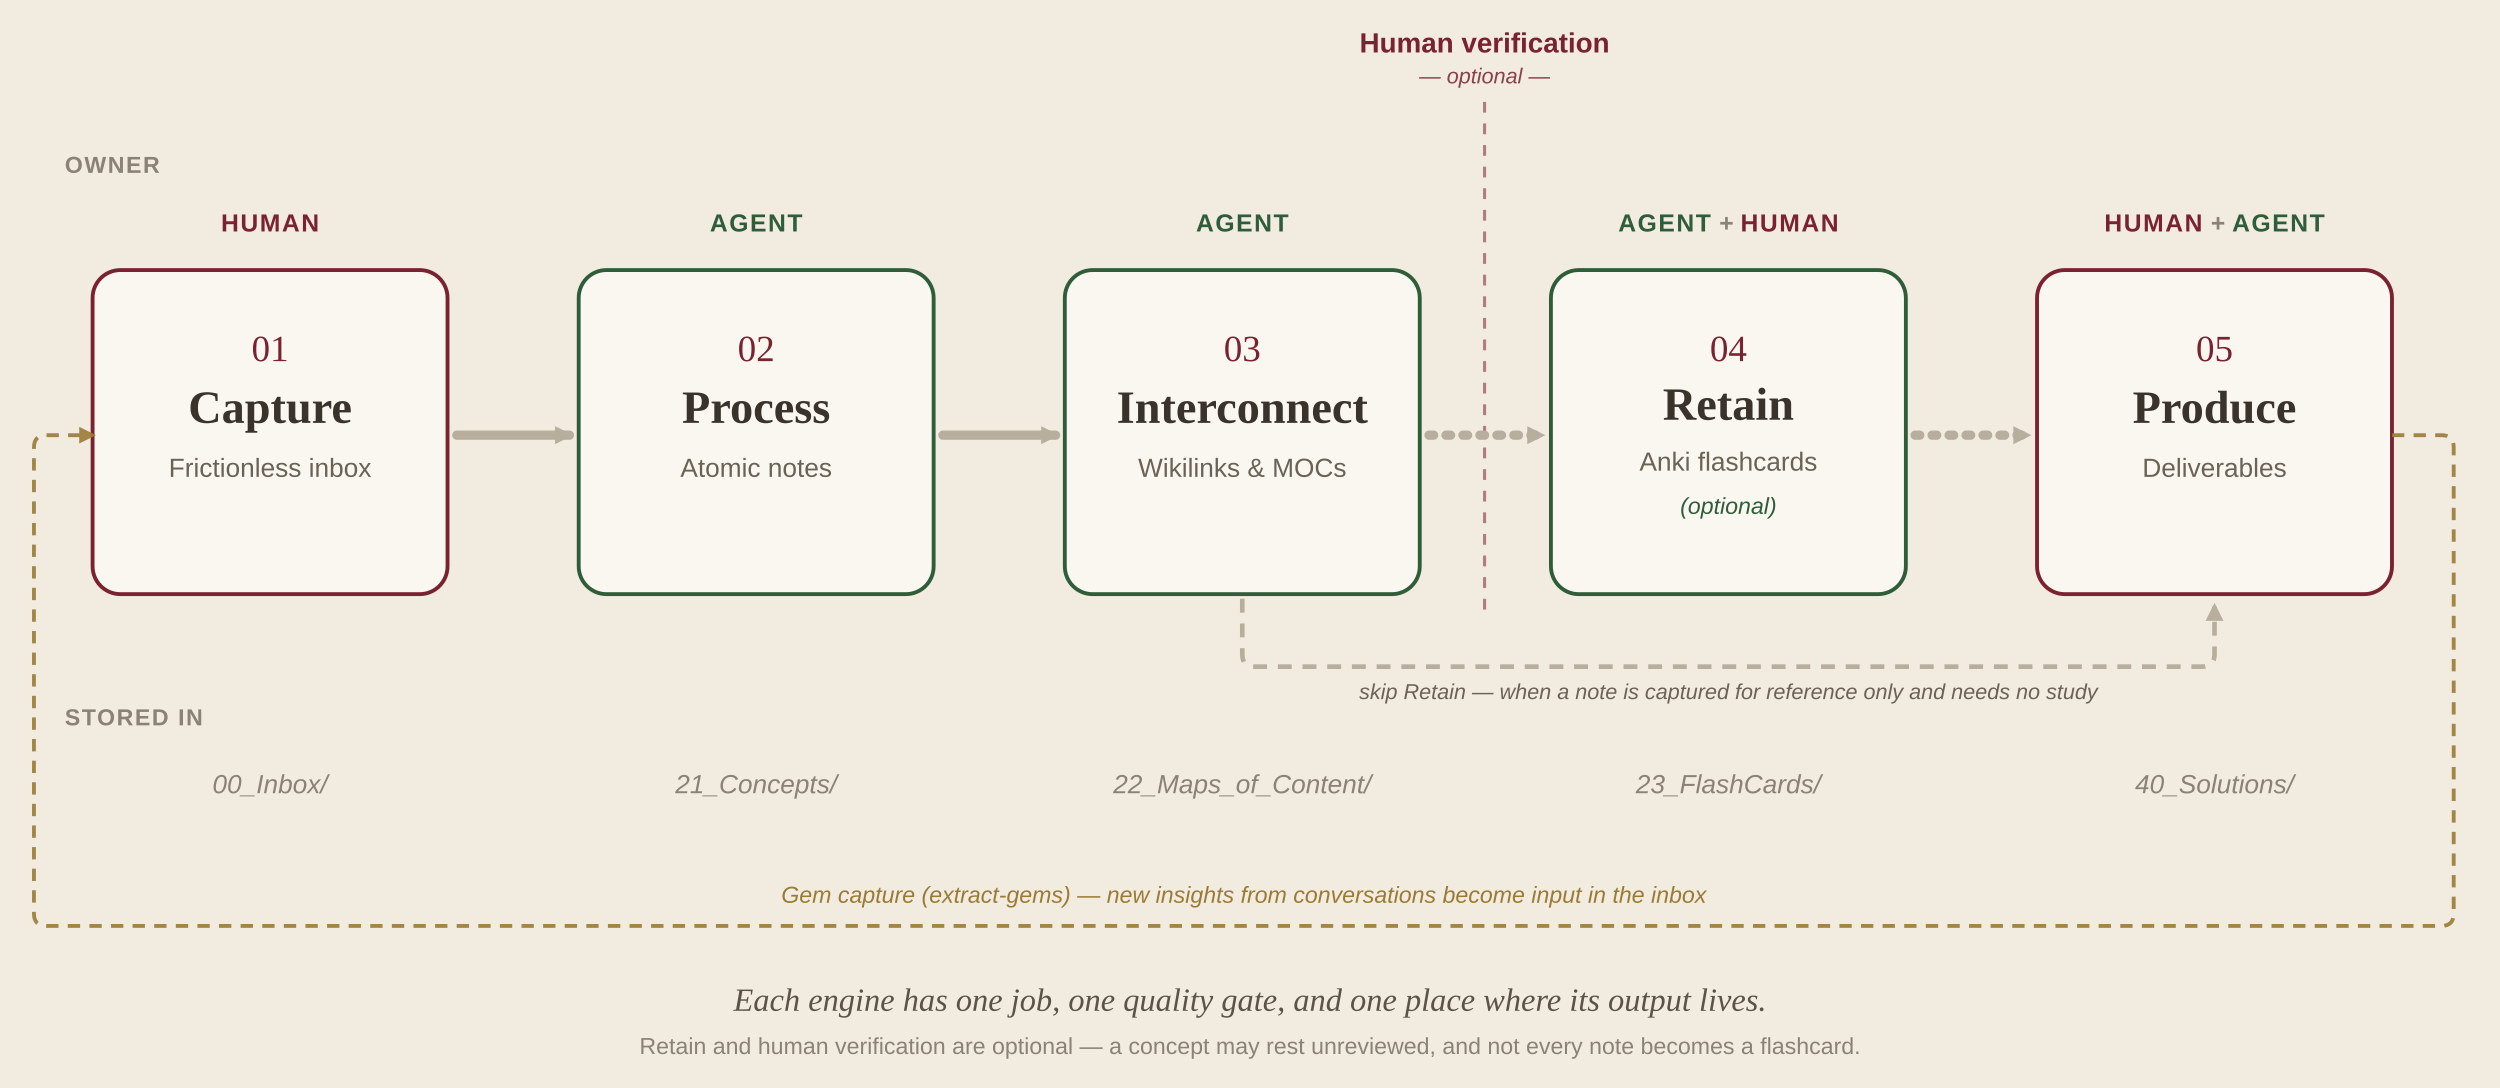
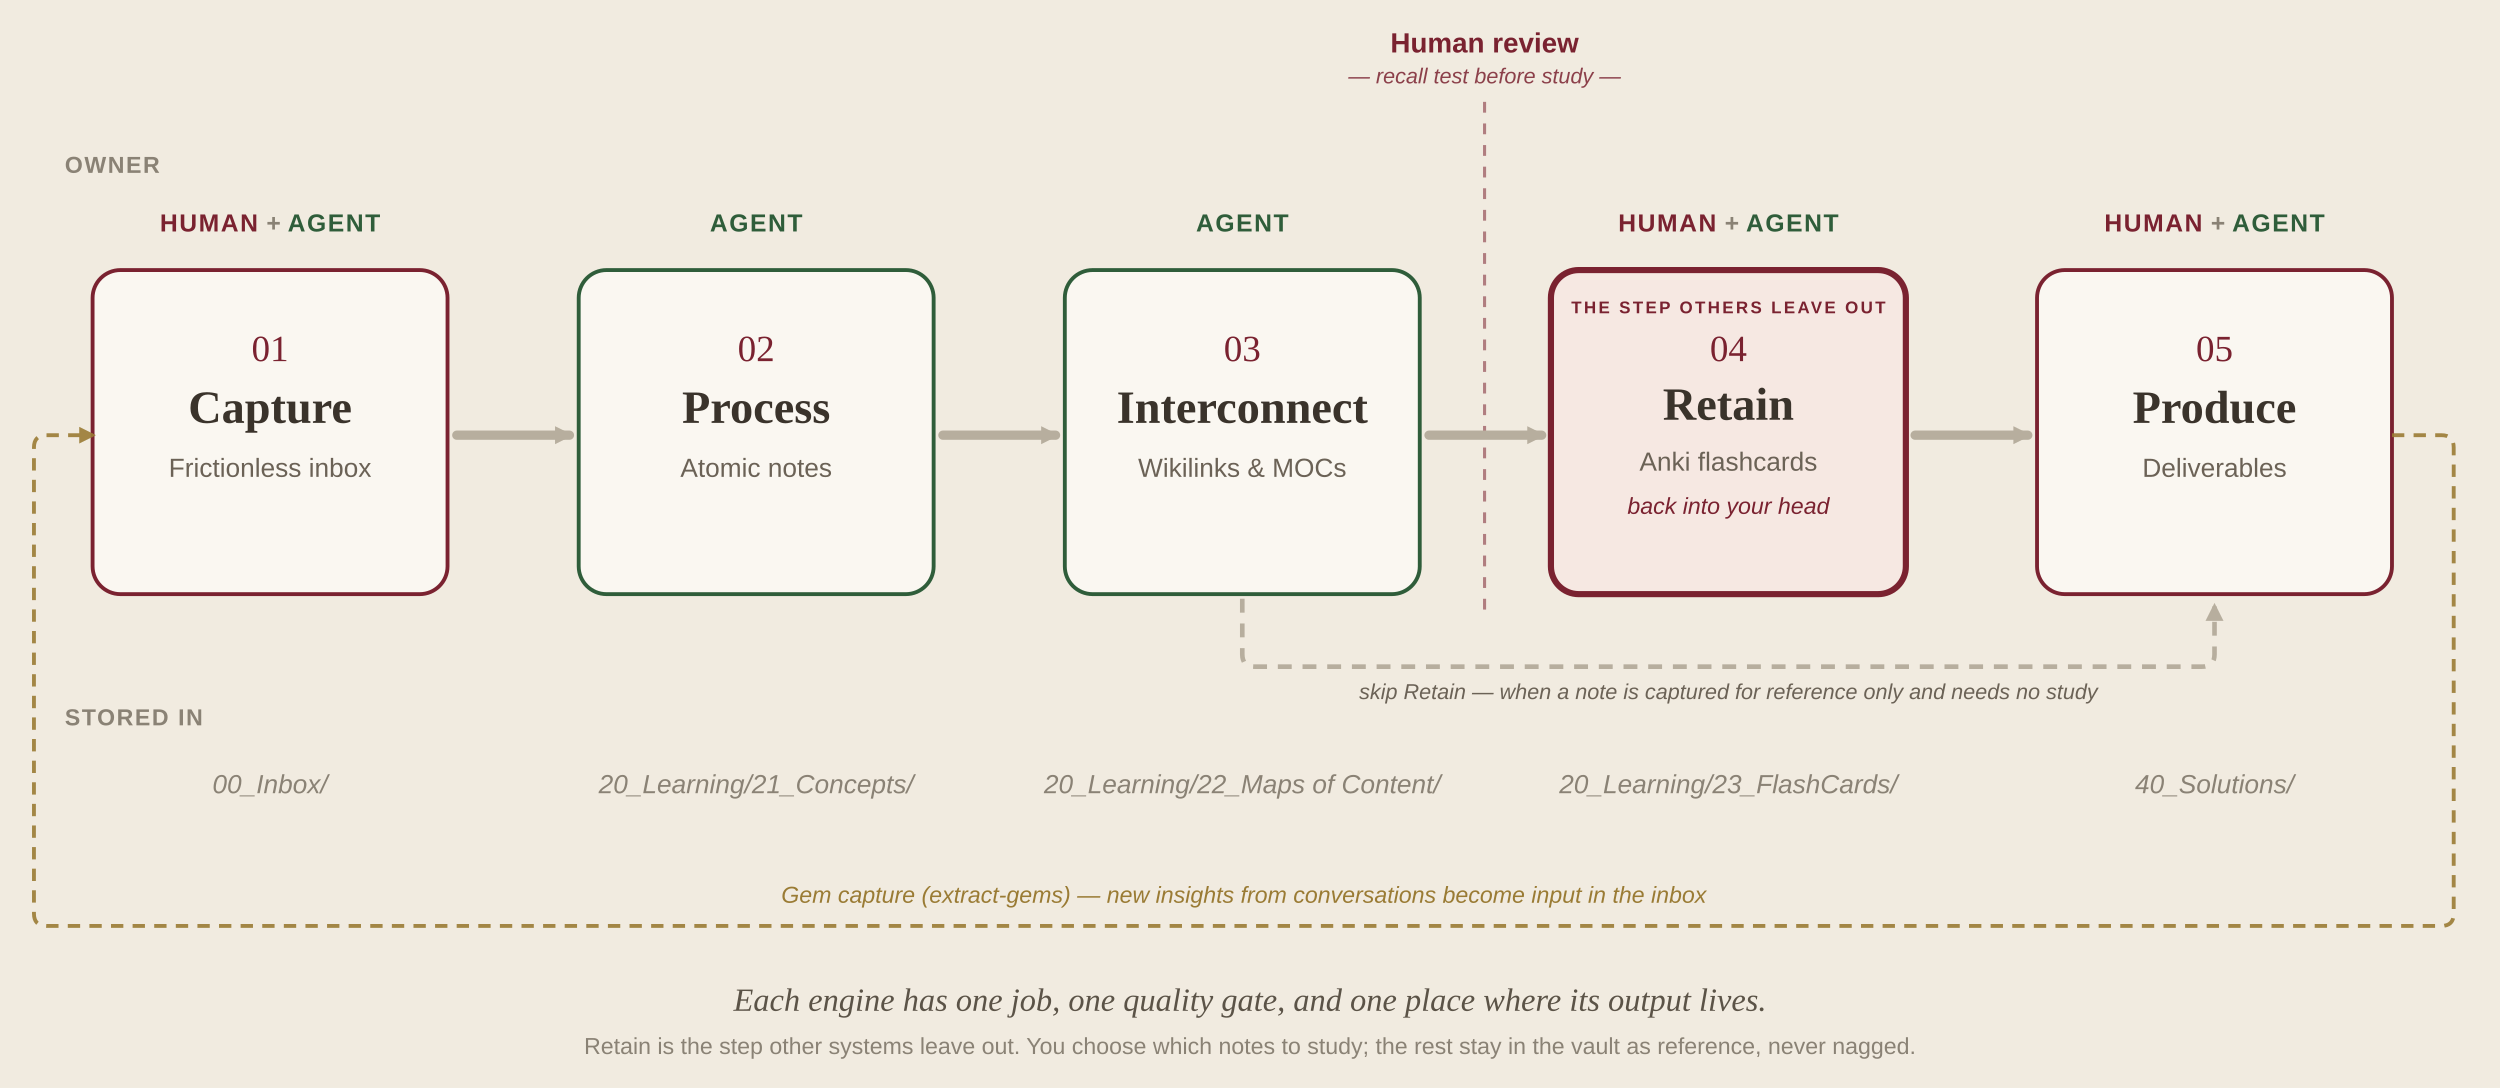
<svg xmlns="http://www.w3.org/2000/svg" viewBox="0 0 1620 705" font-family="Georgia, 'Times New Roman', serif">
  <defs>
    <marker id="arrow" viewBox="0 0 12 12" refX="9" refY="6" markerWidth="14" markerHeight="14" orient="auto" markerUnits="userSpaceOnUse">
      <path d="M1,1 L11,6 L1,11 z" fill="#b7ae9e" />
    </marker>
    <marker id="arrowGem" viewBox="0 0 12 12" refX="9" refY="6" markerWidth="13" markerHeight="13" orient="auto" markerUnits="userSpaceOnUse">
      <path d="M1,1 L11,6 L1,11 z" fill="#9a7b34" />
    </marker>
  </defs>
  <rect x="0" y="0" width="1620" height="705" fill="#f1ebe0" />
  <text x="42" y="112" font-family="'Segoe UI', Arial, sans-serif" font-size="15" font-weight="bold" letter-spacing="1" fill="#8a8275">OWNER</text>
  <text x="42" y="470" font-family="'Segoe UI', Arial, sans-serif" font-size="15" font-weight="bold" letter-spacing="1" fill="#8a8275">STORED IN</text>
  <line x1="962" y1="66" x2="962" y2="400" stroke="#7a2230" stroke-width="2" stroke-dasharray="7 7" opacity="0.55" />
-   <text x="962" y="34" text-anchor="middle" font-family="'Segoe UI', Arial, sans-serif" font-size="18" font-weight="bold" fill="#7a2230">Human verification</text>
-   <text x="962" y="54" text-anchor="middle" font-family="'Segoe UI', Arial, sans-serif" font-size="14" font-style="italic" fill="#7a2230" opacity="0.85">— optional —</text>
-   <text x="175" y="150" text-anchor="middle" font-family="'Segoe UI', Arial, sans-serif" font-size="16" font-weight="bold" letter-spacing="1" fill="#7a2230">HUMAN</text>
+   <text x="962" y="34" text-anchor="middle" font-family="'Segoe UI', Arial, sans-serif" font-size="18" font-weight="bold" fill="#7a2230">Human review</text>
+   <text x="962" y="54" text-anchor="middle" font-family="'Segoe UI', Arial, sans-serif" font-size="14" font-style="italic" fill="#7a2230" opacity="0.85">— recall test before study —</text>
+   <text x="175" y="150" text-anchor="middle" font-family="'Segoe UI', Arial, sans-serif" font-size="16" font-weight="bold" letter-spacing="1" fill="#7a2230">HUMAN <tspan fill="#8a8275">+</tspan>
+     <tspan fill="#2f5d3a">AGENT</tspan>
+   </text>
  <text x="490" y="150" text-anchor="middle" font-family="'Segoe UI', Arial, sans-serif" font-size="16" font-weight="bold" letter-spacing="1" fill="#2f5d3a">AGENT</text>
  <text x="805" y="150" text-anchor="middle" font-family="'Segoe UI', Arial, sans-serif" font-size="16" font-weight="bold" letter-spacing="1" fill="#2f5d3a">AGENT</text>
-   <text x="1120" y="150" text-anchor="middle" font-family="'Segoe UI', Arial, sans-serif" font-size="16" font-weight="bold" letter-spacing="1" fill="#2f5d3a">AGENT <tspan fill="#8a8275">+</tspan>
-     <tspan fill="#7a2230">HUMAN</tspan>
+   <text x="1120" y="150" text-anchor="middle" font-family="'Segoe UI', Arial, sans-serif" font-size="16" font-weight="bold" letter-spacing="1" fill="#7a2230">HUMAN <tspan fill="#8a8275">+</tspan>
+     <tspan fill="#2f5d3a">AGENT</tspan>
  </text>
  <text x="1435" y="150" text-anchor="middle" font-family="'Segoe UI', Arial, sans-serif" font-size="16" font-weight="bold" letter-spacing="1" fill="#7a2230">HUMAN <tspan fill="#8a8275">+</tspan>
    <tspan fill="#2f5d3a">AGENT</tspan>
  </text>
  <rect x="60" y="175" width="230" height="210" rx="18" fill="#faf7f1" stroke="#7a2230" stroke-width="2.5" />
  <text x="175" y="234" text-anchor="middle" font-size="24" fill="#7a2230">01</text>
  <text x="175" y="274" text-anchor="middle" font-size="30" font-weight="600" fill="#3a332b">Capture</text>
  <text x="175" y="309" text-anchor="middle" font-family="'Segoe UI', Arial, sans-serif" font-size="17" fill="#6b6256">Frictionless inbox</text>
  <rect x="375" y="175" width="230" height="210" rx="18" fill="#faf7f1" stroke="#2f5d3a" stroke-width="2.5" />
  <text x="490" y="234" text-anchor="middle" font-size="24" fill="#7a2230">02</text>
  <text x="490" y="274" text-anchor="middle" font-size="30" font-weight="600" fill="#3a332b">Process</text>
  <text x="490" y="309" text-anchor="middle" font-family="'Segoe UI', Arial, sans-serif" font-size="17" fill="#6b6256">Atomic notes</text>
  <rect x="690" y="175" width="230" height="210" rx="18" fill="#faf7f1" stroke="#2f5d3a" stroke-width="2.5" />
  <text x="805" y="234" text-anchor="middle" font-size="24" fill="#7a2230">03</text>
  <text x="805" y="274" text-anchor="middle" font-size="30" font-weight="600" fill="#3a332b">Interconnect</text>
  <text x="805" y="309" text-anchor="middle" font-family="'Segoe UI', Arial, sans-serif" font-size="17" fill="#6b6256">Wikilinks &amp; MOCs</text>
-   <rect x="1005" y="175" width="230" height="210" rx="18" fill="#faf7f1" stroke="#2f5d3a" stroke-width="2.5" />
+   <rect x="1005" y="175" width="230" height="210" rx="18" fill="#f6e8e2" stroke="#7a2230" stroke-width="4" />
+   <text x="1120" y="203" text-anchor="middle" font-family="'Segoe UI', Arial, sans-serif" font-size="11" font-weight="bold" letter-spacing="1.5" fill="#7a2230">THE STEP OTHERS LEAVE OUT</text>
  <text x="1120" y="234" text-anchor="middle" font-size="24" fill="#7a2230">04</text>
  <text x="1120" y="272" text-anchor="middle" font-size="30" font-weight="600" fill="#3a332b">Retain</text>
  <text x="1120" y="305" text-anchor="middle" font-family="'Segoe UI', Arial, sans-serif" font-size="17" fill="#6b6256">Anki flashcards</text>
-   <text x="1120" y="333" text-anchor="middle" font-family="'Segoe UI', Arial, sans-serif" font-size="15" font-style="italic" fill="#2f5d3a">(optional)</text>
+   <text x="1120" y="333" text-anchor="middle" font-family="'Segoe UI', Arial, sans-serif" font-size="15" font-style="italic" fill="#7a2230">back into your head</text>
  <rect x="1320" y="175" width="230" height="210" rx="18" fill="#faf7f1" stroke="#7a2230" stroke-width="2.5" />
  <text x="1435" y="234" text-anchor="middle" font-size="24" fill="#7a2230">05</text>
  <text x="1435" y="274" text-anchor="middle" font-size="30" font-weight="600" fill="#3a332b">Produce</text>
  <text x="1435" y="309" text-anchor="middle" font-family="'Segoe UI', Arial, sans-serif" font-size="17" fill="#6b6256">Deliverables</text>
  <line x1="296" y1="282" x2="369" y2="282" stroke="#b7ae9e" stroke-width="6" stroke-linecap="round" marker-end="url(#arrow)" />
  <line x1="611" y1="282" x2="684" y2="282" stroke="#b7ae9e" stroke-width="6" stroke-linecap="round" marker-end="url(#arrow)" />
-   <line x1="926" y1="282" x2="999" y2="282" stroke="#b7ae9e" stroke-width="6" stroke-linecap="round" stroke-dasharray="3 8" marker-end="url(#arrow)" />
-   <line x1="1241" y1="282" x2="1314" y2="282" stroke="#b7ae9e" stroke-width="6" stroke-linecap="round" stroke-dasharray="3 8" marker-end="url(#arrow)" />
+   <line x1="926" y1="282" x2="999" y2="282" stroke="#b7ae9e" stroke-width="6" stroke-linecap="round" marker-end="url(#arrow)" />
+   <line x1="1241" y1="282" x2="1314" y2="282" stroke="#b7ae9e" stroke-width="6" stroke-linecap="round" marker-end="url(#arrow)" />
  <path d="M805,388 V424 Q805,432 813,432 H1427 Q1435,432 1435,424 V393" fill="none" stroke="#b7ae9e" stroke-width="3" stroke-dasharray="9 7" marker-end="url(#arrow)" />
  <text x="1120" y="453" text-anchor="middle" font-family="'Segoe UI', Arial, sans-serif" font-size="14" font-style="italic" fill="#6b6256">skip Retain — when a note is captured for reference only and needs no study</text>
  <text x="175" y="514" text-anchor="middle" font-family="'Segoe UI', Arial, sans-serif" font-size="17" font-style="italic" fill="#8a8275">00_Inbox/</text>
-   <text x="490" y="514" text-anchor="middle" font-family="'Segoe UI', Arial, sans-serif" font-size="17" font-style="italic" fill="#8a8275">21_Concepts/</text>
-   <text x="805" y="514" text-anchor="middle" font-family="'Segoe UI', Arial, sans-serif" font-size="17" font-style="italic" fill="#8a8275">22_Maps_of_Content/</text>
-   <text x="1120" y="514" text-anchor="middle" font-family="'Segoe UI', Arial, sans-serif" font-size="17" font-style="italic" fill="#8a8275">23_FlashCards/</text>
+   <text x="490" y="514" text-anchor="middle" font-family="'Segoe UI', Arial, sans-serif" font-size="17" font-style="italic" fill="#8a8275">20_Learning/21_Concepts/</text>
+   <text x="805" y="514" text-anchor="middle" font-family="'Segoe UI', Arial, sans-serif" font-size="17" font-style="italic" fill="#8a8275">20_Learning/22_Maps of Content/</text>
+   <text x="1120" y="514" text-anchor="middle" font-family="'Segoe UI', Arial, sans-serif" font-size="17" font-style="italic" fill="#8a8275">20_Learning/23_FlashCards/</text>
  <text x="1435" y="514" text-anchor="middle" font-family="'Segoe UI', Arial, sans-serif" font-size="17" font-style="italic" fill="#8a8275">40_Solutions/</text>
  <path d="M1550,282 H1582 Q1590,282 1590,290 V592 Q1590,600 1582,600 H30 Q22,600 22,592 V290 Q22,282 30,282 H60" fill="none" stroke="#9a7b34" stroke-width="2.5" stroke-dasharray="8 6" opacity="0.9" marker-end="url(#arrowGem)" />
  <text x="806" y="585" text-anchor="middle" font-family="'Segoe UI', Arial, sans-serif" font-size="15" font-style="italic" fill="#9a7b34">Gem capture (extract-gems) — new insights from conversations become input in the inbox</text>
  <text x="810" y="655" text-anchor="middle" font-size="21" font-style="italic" fill="#5b5347">Each engine has one job, one quality gate, and one place where its output lives.</text>
-   <text x="810" y="683" text-anchor="middle" font-family="'Segoe UI', Arial, sans-serif" font-size="15" fill="#8a8275">Retain and human verification are optional — a concept may rest unreviewed, and not every note becomes a flashcard.</text>
+   <text x="810" y="683" text-anchor="middle" font-family="'Segoe UI', Arial, sans-serif" font-size="15" fill="#8a8275">Retain is the step other systems leave out. You choose which notes to study; the rest stay in the vault as reference, never nagged.</text>
</svg>
